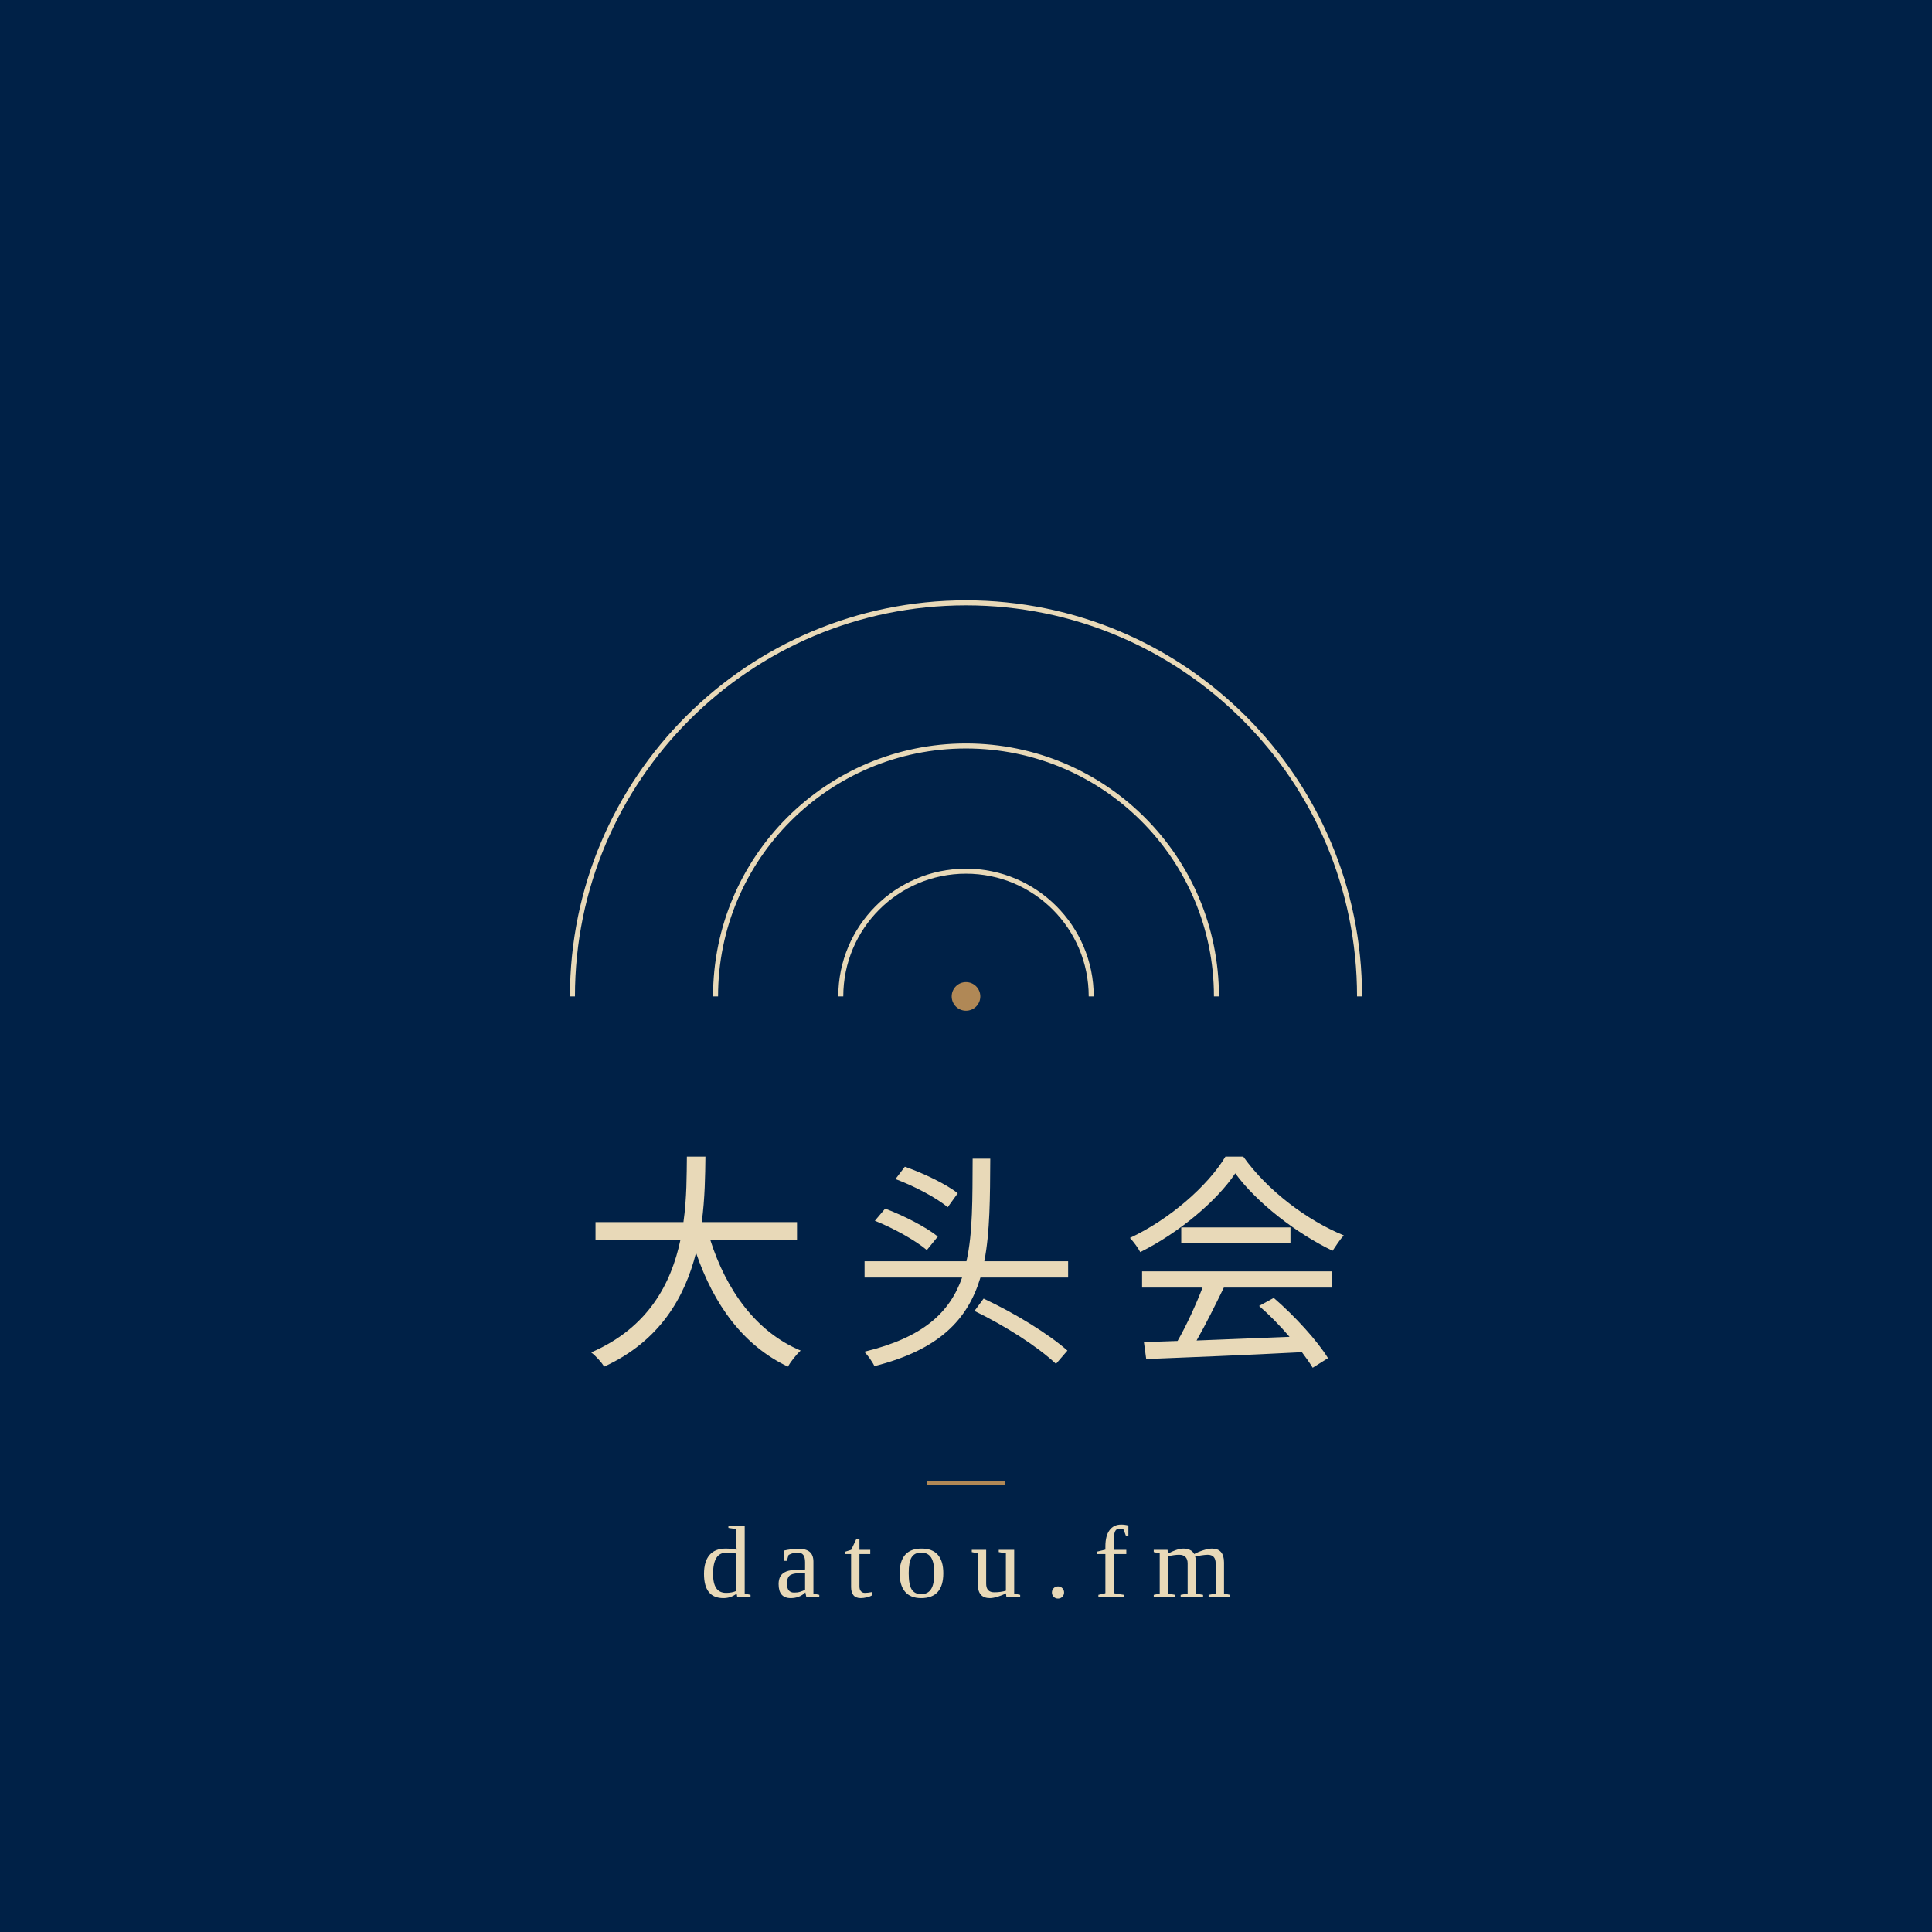
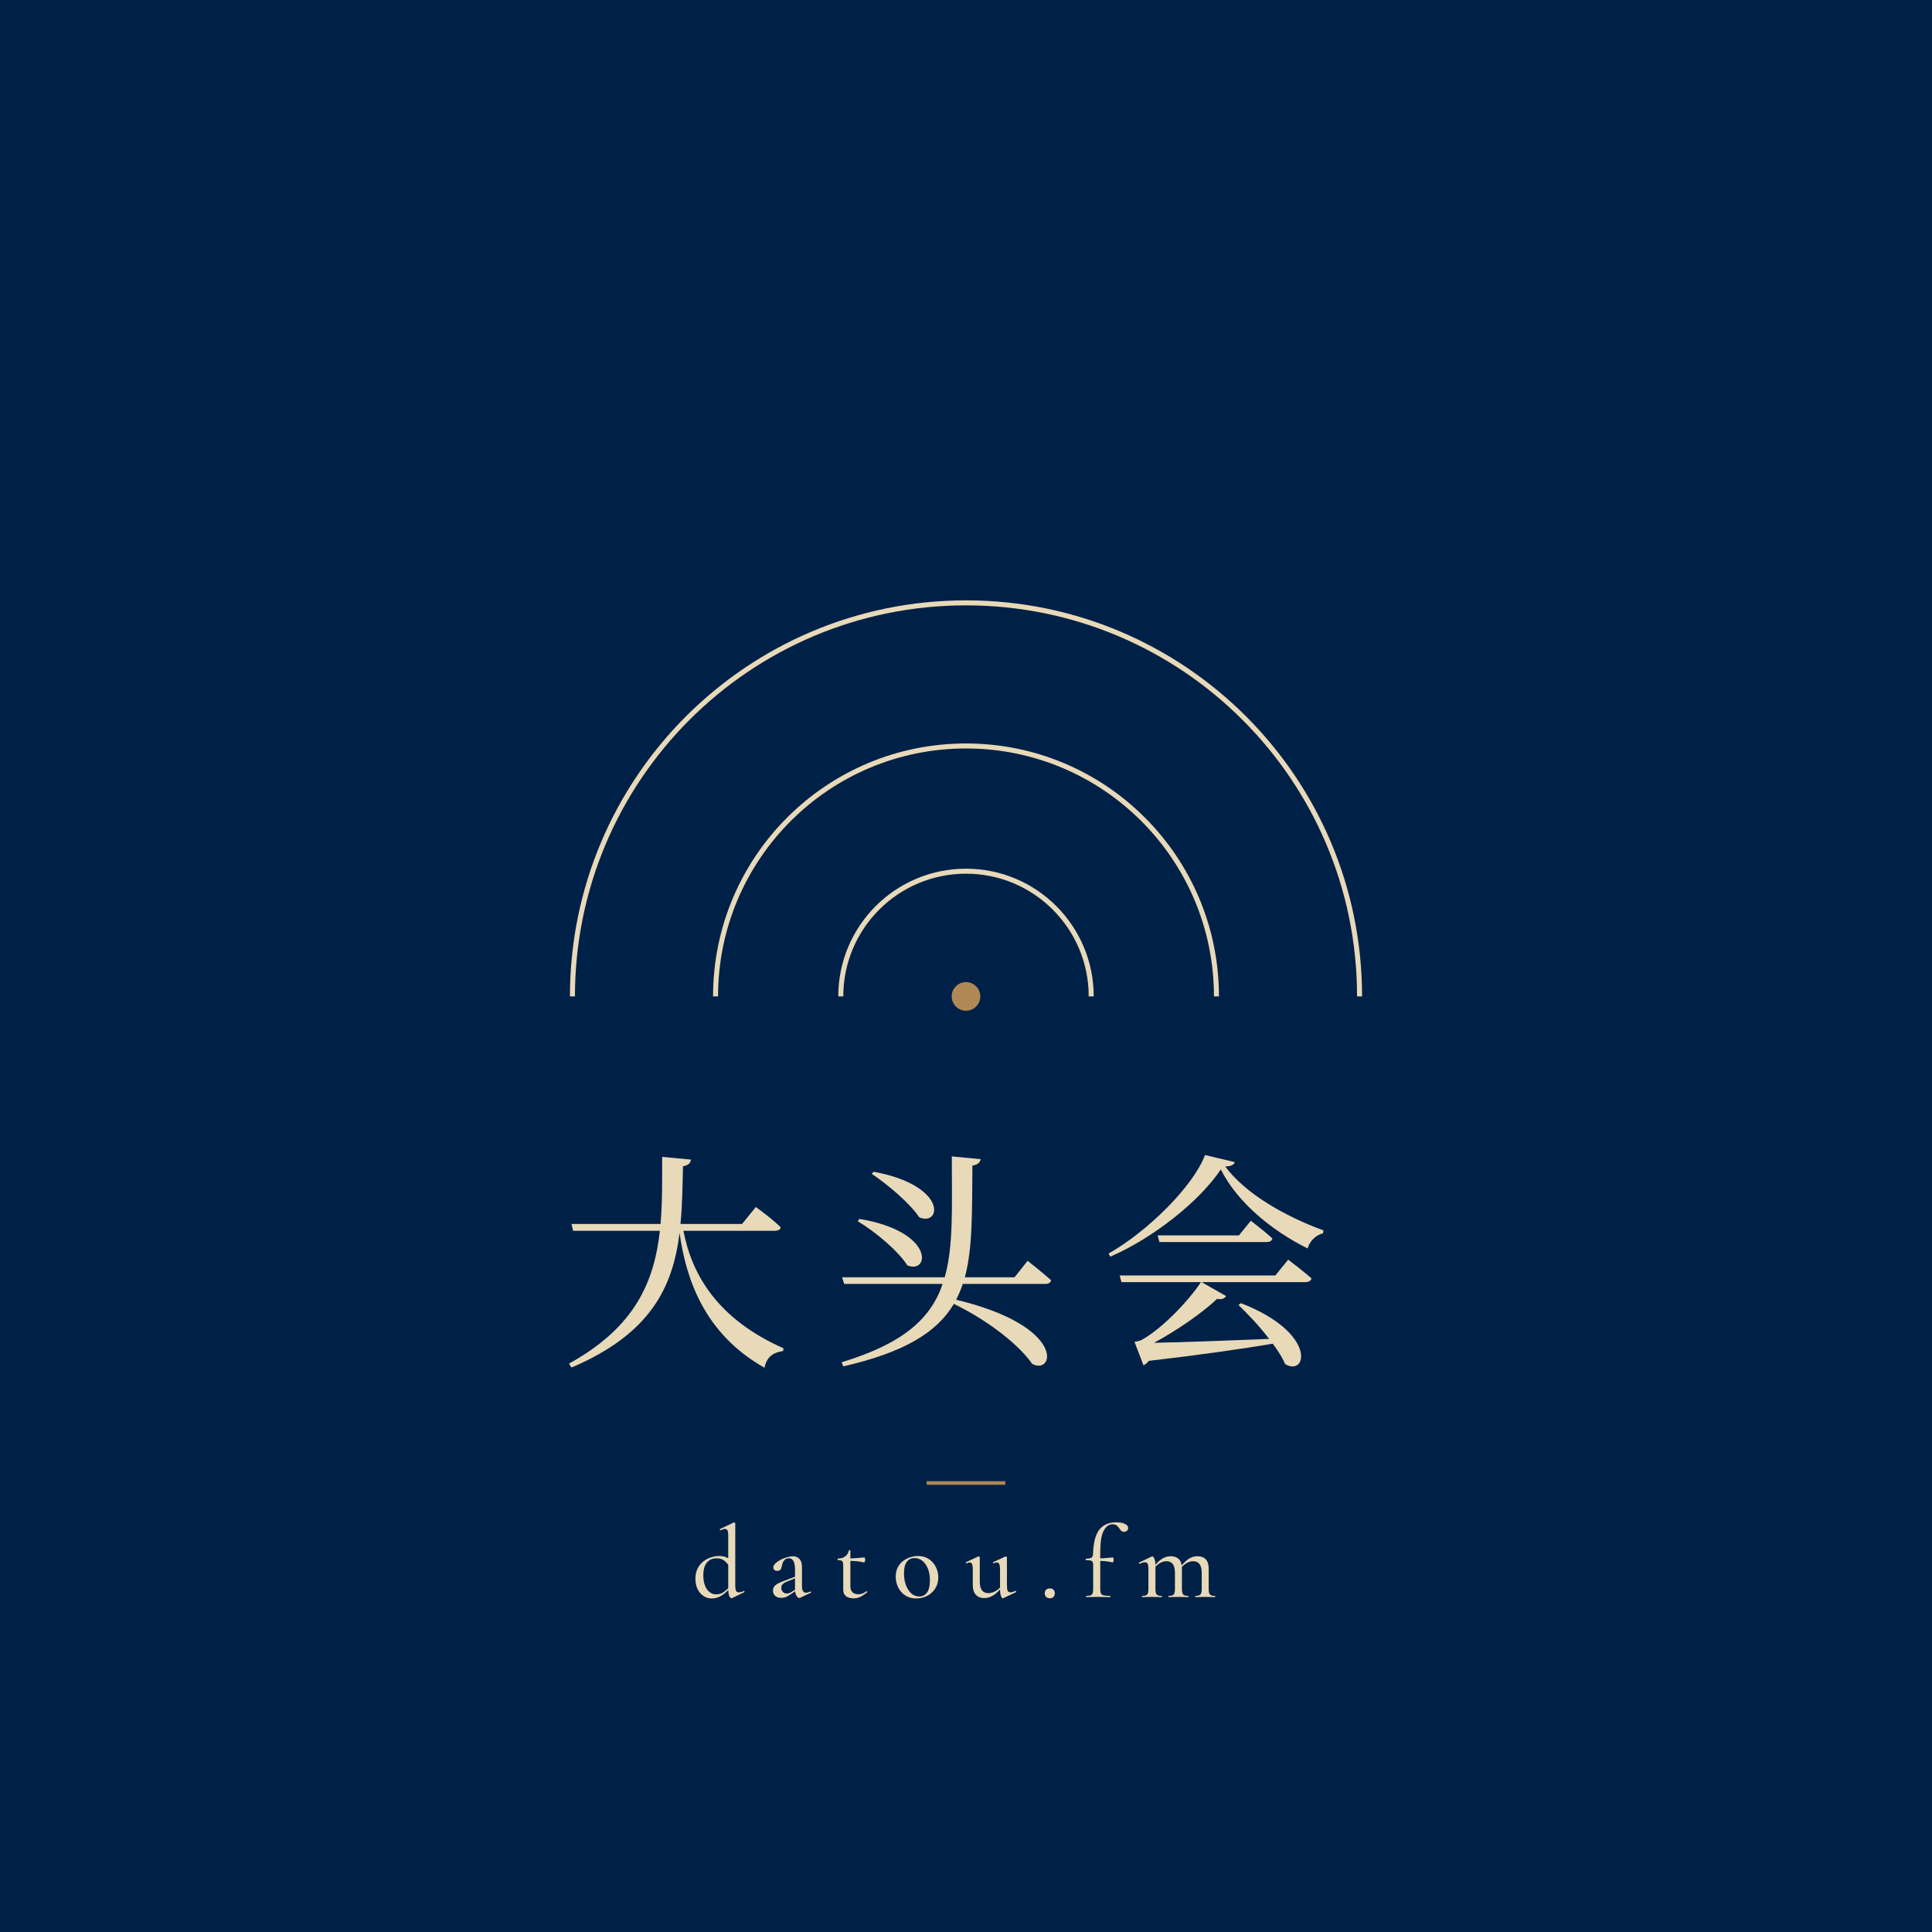
<svg xmlns="http://www.w3.org/2000/svg" viewBox="0 0 3000 3000" width="3000" height="3000">
  <defs />
  <rect width="3000" height="3000" fill="#002147" />
  <g transform="translate(722.2222 602.7778) scale(5.555556)">
    <path d="M 30 170 A 110 110 0 0 1 250 170" fill="none" stroke="#e8d9b8" stroke-width="1.4" />
    <path d="M 70 170 A 70 70 0 0 1 210 170" fill="none" stroke="#e8d9b8" stroke-width="1.4" />
    <path d="M 105 170 A 35 35 0 0 1 175 170" fill="none" stroke="#e8d9b8" stroke-width="1.4" />
    <circle cx="140" cy="170" r="4" fill="#b08856" />
  </g>
-   <text x="1500" y="2094.333" text-anchor="middle" font-family="'Noto Serif SC', 'Songti SC', 'STSong', 'SimSun', serif" font-weight="500" font-size="355.556" letter-spacing="64" fill="#e8d9b8">大头会</text>
+   <g fill="#e8d9b8">
+     <path transform="translate(870.6875 2094.333) scale(0.355556 -0.355556)" d="M569 826 443 838C443 736 444 638 436 545H47L54 515H433C408 291 324 94 36 -65L47 -82C395 66 490 272 519 506C547 306 626 66 890 -83C899 -36 928 -16 971 -10L973 2C682 131 572 326 536 515H935C948 515 959 520 961 530C921 570 852 619 852 619L792 545H523C531 626 532 711 534 797C558 801 566 811 569 826Z" />
+     <path transform="translate(1290.219 2094.333) scale(0.355556 -0.355556)" d="M125 567 117 557C193 512 293 428 334 364C430 324 457 511 125 567ZM187 773 178 764C249 717 346 634 386 574C481 533 513 712 187 773ZM859 384 802 312H585C620 442 616 602 618 800C642 804 651 813 654 828L528 840C528 621 536 449 497 312H49L58 283H488C436 131 316 23 47 -59L54 -77C324 -15 464 73 537 196C707 113 831 4 879 -66C975 -118 1032 98 547 214C558 236 568 259 576 283H935C950 283 959 288 962 299C923 334 859 384 859 384Z" />
+     <path transform="translate(1709.75 2094.333) scale(0.355556 -0.355556)" d="M523 783C594 641 743 517 902 438C910 467 935 496 969 504L971 517C802 579 632 676 542 796C568 797 580 803 584 815L454 846C401 707 201 511 33 416L40 402C228 484 428 642 523 783ZM654 559 602 495H247L255 466H722C737 466 746 471 748 482C712 515 654 559 654 559ZM611 199 600 191C642 151 692 98 734 43C534 35 347 28 231 26C332 80 445 159 507 218C527 213 541 221 546 230L439 291H891C906 291 916 296 919 307C880 342 817 389 817 389L761 320H81L89 291H436C390 219 269 88 176 38C167 33 146 30 146 30L185 -72C193 -69 201 -63 208 -53C431 -27 620 0 750 22C773 -9 792 -39 804 -67C899 -124 946 69 611 199Z" />
+   </g>
  <rect x="1438.889" y="2300" width="122.222" height="5.556" fill="#b08856" />
-   <text x="1500" y="2480" text-anchor="middle" font-family="'Cormorant Garamond', 'EB Garamond', 'Garamond', 'Times New Roman', serif" font-weight="500" font-size="160" letter-spacing="36" fill="#e8d9b8">datou.fm</text>
+   <g fill="#e8d9b8">
+     <path transform="translate(1074.281 2480) scale(0.16 -0.16)" d="M191.2 -13Q149.3 -13 113.5 10.5Q77.7 34.1 56.2 77Q34.7 120 34.7 179.3Q34.7 237.5 56.5 279Q78.2 320.5 112.4 346.9Q146.6 373.3 186.6 386.1Q226.6 399 263.2 399Q298.6 399 329.4 388.1Q360.1 377.2 385.6 358.7L370.3 287Q347.1 328.2 317.1 352.5Q287.1 376.8 240 376.8Q181.8 376.8 146.6 335.9Q111.4 294.9 111.4 209.6Q111.4 153.2 127.6 112.1Q143.8 71 172.1 48.9Q200.4 26.8 235.2 26.8Q278.5 26.8 311.8 51Q345.1 75.2 375.3 108.9L384.2 101Q363.2 77 335 50.5Q306.7 24 271.2 5.5Q235.7 -13 191.2 -13ZM421.5 715.3V111.6Q421.5 76.5 429.1 61.1Q436.7 45.8 455 45.8Q463.6 45.8 476.3 48.5Q489 51.2 503.6 59Q507.7 61 510.5 55.5Q513.2 50 509.5 48L390.8 -9.2Q387.2 -10.7 384.1 -10.7Q372.5 -10.7 362.9 12.9Q353.3 36.5 353.3 81.5V594.5Q353.3 629.6 346.7 645.6Q340.2 661.7 321.5 661.7Q313.4 661.7 303.1 658.1Q292.8 654.6 278.5 648.5Q274.5 646.9 271.8 652.9Q269 658.9 272.1 659.9L405.4 724Q407.4 725 410 725Q413.3 725 417.4 721.9Q421.5 718.7 421.5 715.3Z" />
+     <path transform="translate(1192.125 2480) scale(0.16 -0.16)" d="M315.7 -6Q311.7 -8 306.8 -8Q292.1 -8 278.5 14.4Q264.9 36.7 264.9 79V261.6Q264.9 324 249.7 350.5Q234.5 377 206.8 377Q181.8 377 167.1 363.7Q152.4 350.4 145.7 332.5Q139 314.6 136.4 300.5Q133.9 281 124.4 268Q114.9 254.9 92.6 254.9Q72.7 254.9 63.6 264.8Q54.5 274.7 54.5 287.4Q54.5 307.6 74.1 326.9Q93.7 346.2 123.7 361.9Q153.6 377.5 186.1 386.8Q218.6 396 244.5 396Q285.5 396 309 369.7Q332.5 343.5 332.5 291.6V108Q332.5 75.2 341.9 58.9Q351.3 42.6 371.4 42.6Q388.2 42.6 414.7 54Q419.3 56 421.5 50.5Q423.7 45 418.7 43ZM131.9 -7Q91.8 -7 71.4 13Q51 33.1 51 62.8Q51 87 63.8 103.7Q76.5 120.4 101.4 133.3Q126.3 146.3 161.2 159L274.9 201.5L277.8 187.5L187.3 151.1Q172.1 145.4 159.3 137.2Q146.5 129.1 138.9 117.7Q131.3 106.3 131.3 89.9Q131.3 66.1 146.9 50.5Q162.6 35 185.6 35Q195.3 35 205.2 37.8Q215.2 40.7 229.1 49.3L288.4 86.1L289.9 72.3L217.2 23.9Q193.5 7.5 174.1 0.2Q154.6 -7 131.9 -7Z" />
+     <path transform="translate(1295.312 2480) scale(0.16 -0.16)" d="M186.7 -12Q162.7 -12 139.9 -4.3Q117 3.5 102.5 22.1Q87.9 40.7 87.9 73.4V304.2Q87.9 327.4 84 339.1Q80.1 350.8 69.1 355Q58.1 359.2 36.3 359.2Q32.9 359.2 32.9 366.5Q32.9 373.9 36.3 373.9Q80.2 374.8 107.5 395.6Q134.9 416.4 142.1 452Q143 455.4 150 455.4Q157.1 455.4 157.1 452V107Q157.1 65.9 177.6 46.9Q198.1 28 233.6 28Q258.8 28 279.3 37Q299.8 45.9 313.2 56.4Q316.8 58.8 320.4 54.3Q324.1 49.8 320.1 46.8Q283.1 15.9 252.2 1.9Q221.3 -12 186.7 -12ZM289.7 336.6Q249.8 346.2 212.9 349.1Q176.1 352.1 134.7 352.1V375.4Q174.6 375.4 212.5 378.4Q250.3 381.4 293.1 385.4Q295.7 385.4 297.9 378.4Q300.1 371.5 300.1 361.9Q300.1 353.5 296.9 344.6Q293.7 335.6 289.7 336.6Z" />
+     <path transform="translate(1385.344 2480) scale(0.16 -0.16)" d="M233.2 -13Q172.4 -13 127.7 16Q83.1 45 58.9 93.5Q34.7 142 34.7 198Q34.7 250 54.2 288Q73.6 326 105.8 350.5Q138 375 175.9 387Q213.8 399 250.7 399Q312.5 399 356.6 369Q400.8 339 424.2 292Q447.7 245 447.7 192.5Q447.7 129.9 418 83.7Q388.3 37.5 339.7 12.2Q291.1 -13 233.2 -13ZM262.1 6.4Q310.8 6.4 338.5 44.5Q366.2 82.7 366.2 162.5Q366.2 228.9 346.4 277.4Q326.5 325.8 292.8 352.5Q259.1 379.1 217.3 379.1Q168.4 379.1 141.5 341.6Q114.7 304.2 114.7 230.6Q114.7 167.5 133.6 116.3Q152.6 65.1 186 35.7Q219.4 6.4 262.1 6.4Z" />
+     <path transform="translate(1498.531 2480) scale(0.16 -0.16)" d="M185.4 -9.3Q134.3 -9.3 104.7 23.3Q75.1 55.8 75.1 114.1V265.5Q75.1 302.9 68.4 319.7Q61.7 336.5 45.2 336.5Q32 336.5 14.2 327.9Q10.2 326.3 7.7 332.3Q5.2 338.3 8.7 339.3L126.8 394Q129.2 395 131.2 395Q134.6 395 138.7 391.9Q142.8 388.7 142.8 385.3V152.2Q142.8 94.4 163.6 66.5Q184.4 38.7 226.4 38.7Q262 38.7 297.6 59.6Q333.2 80.5 357.8 115.4L363.3 103.9Q321.1 47.8 277.4 19.3Q233.8 -9.3 185.4 -9.3ZM406.6 385.3V110Q406.6 76 414.2 61.1Q421.8 46.3 439.5 46.3Q448.7 46.3 460.6 49.9Q472.5 53.4 488.8 59.5Q493.3 61.5 495.8 56Q498.2 50.5 494.7 48.5L370.9 -10.3Q368.9 -11.3 366.5 -11.3Q358.1 -11.3 348.8 11.3Q339.4 33.8 339.4 76V265.5Q339.4 302.9 332.4 319.7Q325.5 336.5 308.9 336.5Q295.7 336.5 277.5 327.9Q273.9 326.3 271.7 332.3Q269.5 338.3 273 339.3L391.1 394Q393.1 395 395 395Q398.3 395 402.4 391.9Q406.6 388.7 406.6 385.3Z" />
+     <path transform="translate(1614 2480) scale(0.16 -0.16)" d="M101.2 -11Q78.6 -11 65.2 2.1Q51.7 15.2 51.7 37.7Q51.7 59 65.2 71.7Q78.6 84.4 101 84.4Q124.7 84.4 136.9 71.7Q149.2 59 149.2 37.7Q149.2 15.2 136.8 2.1Q124.5 -11 101.2 -11Z" />
+     <path transform="translate(1682.062 2480) scale(0.16 -0.16)" d="M30.3 0Q26.8 0 26.8 6Q26.8 12 30.3 12Q71.6 12 84 25Q96.3 38 96.3 81V306Q96.3 329.6 91.2 340.7Q86 351.7 71.2 355.2Q56.3 358.7 26.3 358.7Q23.3 358.7 23.3 366.1Q23.3 373.5 26.3 373.5Q66.2 373.5 80.1 383.2Q93.9 393 94.9 418Q99.9 584 156.2 655Q212.6 726 319 726Q372.8 726 404.4 710.7Q435.9 695.5 435.9 671.4Q435.9 652.9 423.5 643.4Q411 633.9 395.9 633.9Q378.8 633.9 369.7 642.5Q360.5 651 351.3 665.4Q339.4 684.1 324.4 695.5Q309.4 706.8 282.7 706.8Q231.5 706.8 198.3 643.9Q165.1 581 165.1 439V81Q165.1 52 171.3 37Q177.6 22 198.3 17Q218.9 12 260.7 12Q263.6 12 263.6 6Q263.6 0 260.7 0Q226.8 0 194.9 1Q163.1 2 129.7 2Q102.4 2 76.5 1Q50.6 0 30.3 0ZM284.7 336.6Q245.7 346.2 210.2 349.1Q174.7 352.1 134.7 352.1V375.4Q173.3 375.4 210 378.4Q246.7 381.4 287.7 385.4Q290.7 385.4 292.7 378.4Q294.7 371.5 294.7 361.9Q294.7 353.5 291.5 344.6Q288.3 335.6 284.7 336.6Z" />
+     <path transform="translate(1766.875 2480) scale(0.16 -0.16)" d="M559.1 0Q556.6 0 556.6 6Q556.6 12 559.1 12Q595.6 12 607.6 25.7Q619.7 39.4 619.7 81V235.4Q619.7 348.6 537 348.6Q502.7 348.6 469 327.8Q435.4 307 411.3 271.7L406.9 283.7Q447.5 340.3 489.4 368.6Q531.4 396.9 577.5 396.9Q630 396.9 658.7 367Q687.4 337 687.4 274.1V81Q687.4 39.4 698.9 25.7Q710.4 12 747.5 12Q750.9 12 750.9 6Q750.9 0 747.5 0Q729.1 0 704.8 1Q680.4 2 653.1 2Q626.7 2 602.4 1Q578 0 559.1 0ZM299.8 0Q296.8 0 296.8 6Q296.8 12 299.8 12Q336.3 12 348.1 25.7Q359.9 39.4 359.9 81V235.4Q359.9 348.6 277.7 348.6Q243.5 348.6 209.8 327.8Q176.1 307 152.1 271.7L147.6 283.7Q187.7 340.3 229.6 368.6Q271.6 396.9 317.7 396.9Q370.2 396.9 398.9 367.6Q427.6 338.4 427.6 279.1V81Q427.6 39.4 439.4 25.7Q451.2 12 488.2 12Q491.1 12 491.1 6Q491.1 0 488.2 0Q469.3 0 445.2 1Q421.2 2 393.8 2Q367.5 2 342.8 1Q318.2 0 299.8 0ZM42.8 0Q39.8 0 39.8 6Q39.8 12 42.8 12Q79.3 12 90.9 25.7Q102.4 39.4 102.4 81V275.6Q102.4 308.2 94.9 323.3Q87.3 338.3 68.7 338.3Q59.1 338.3 46 334.6Q32.9 330.8 16.3 323.8Q12.3 322.3 10 327.8Q7.7 333.2 10.8 334.8L134.5 394Q138.3 395.5 140.4 395.5Q149.2 395.5 159.9 373.4Q170.6 351.3 170.6 309.6V81Q170.6 39.4 182.1 25.7Q193.6 12 230.7 12Q233.7 12 233.7 6Q233.7 0 230.7 0Q212.3 0 188 1Q163.6 2 136.8 2Q110.5 2 85.8 1Q61.2 0 42.8 0Z" />
+   </g>
</svg>
